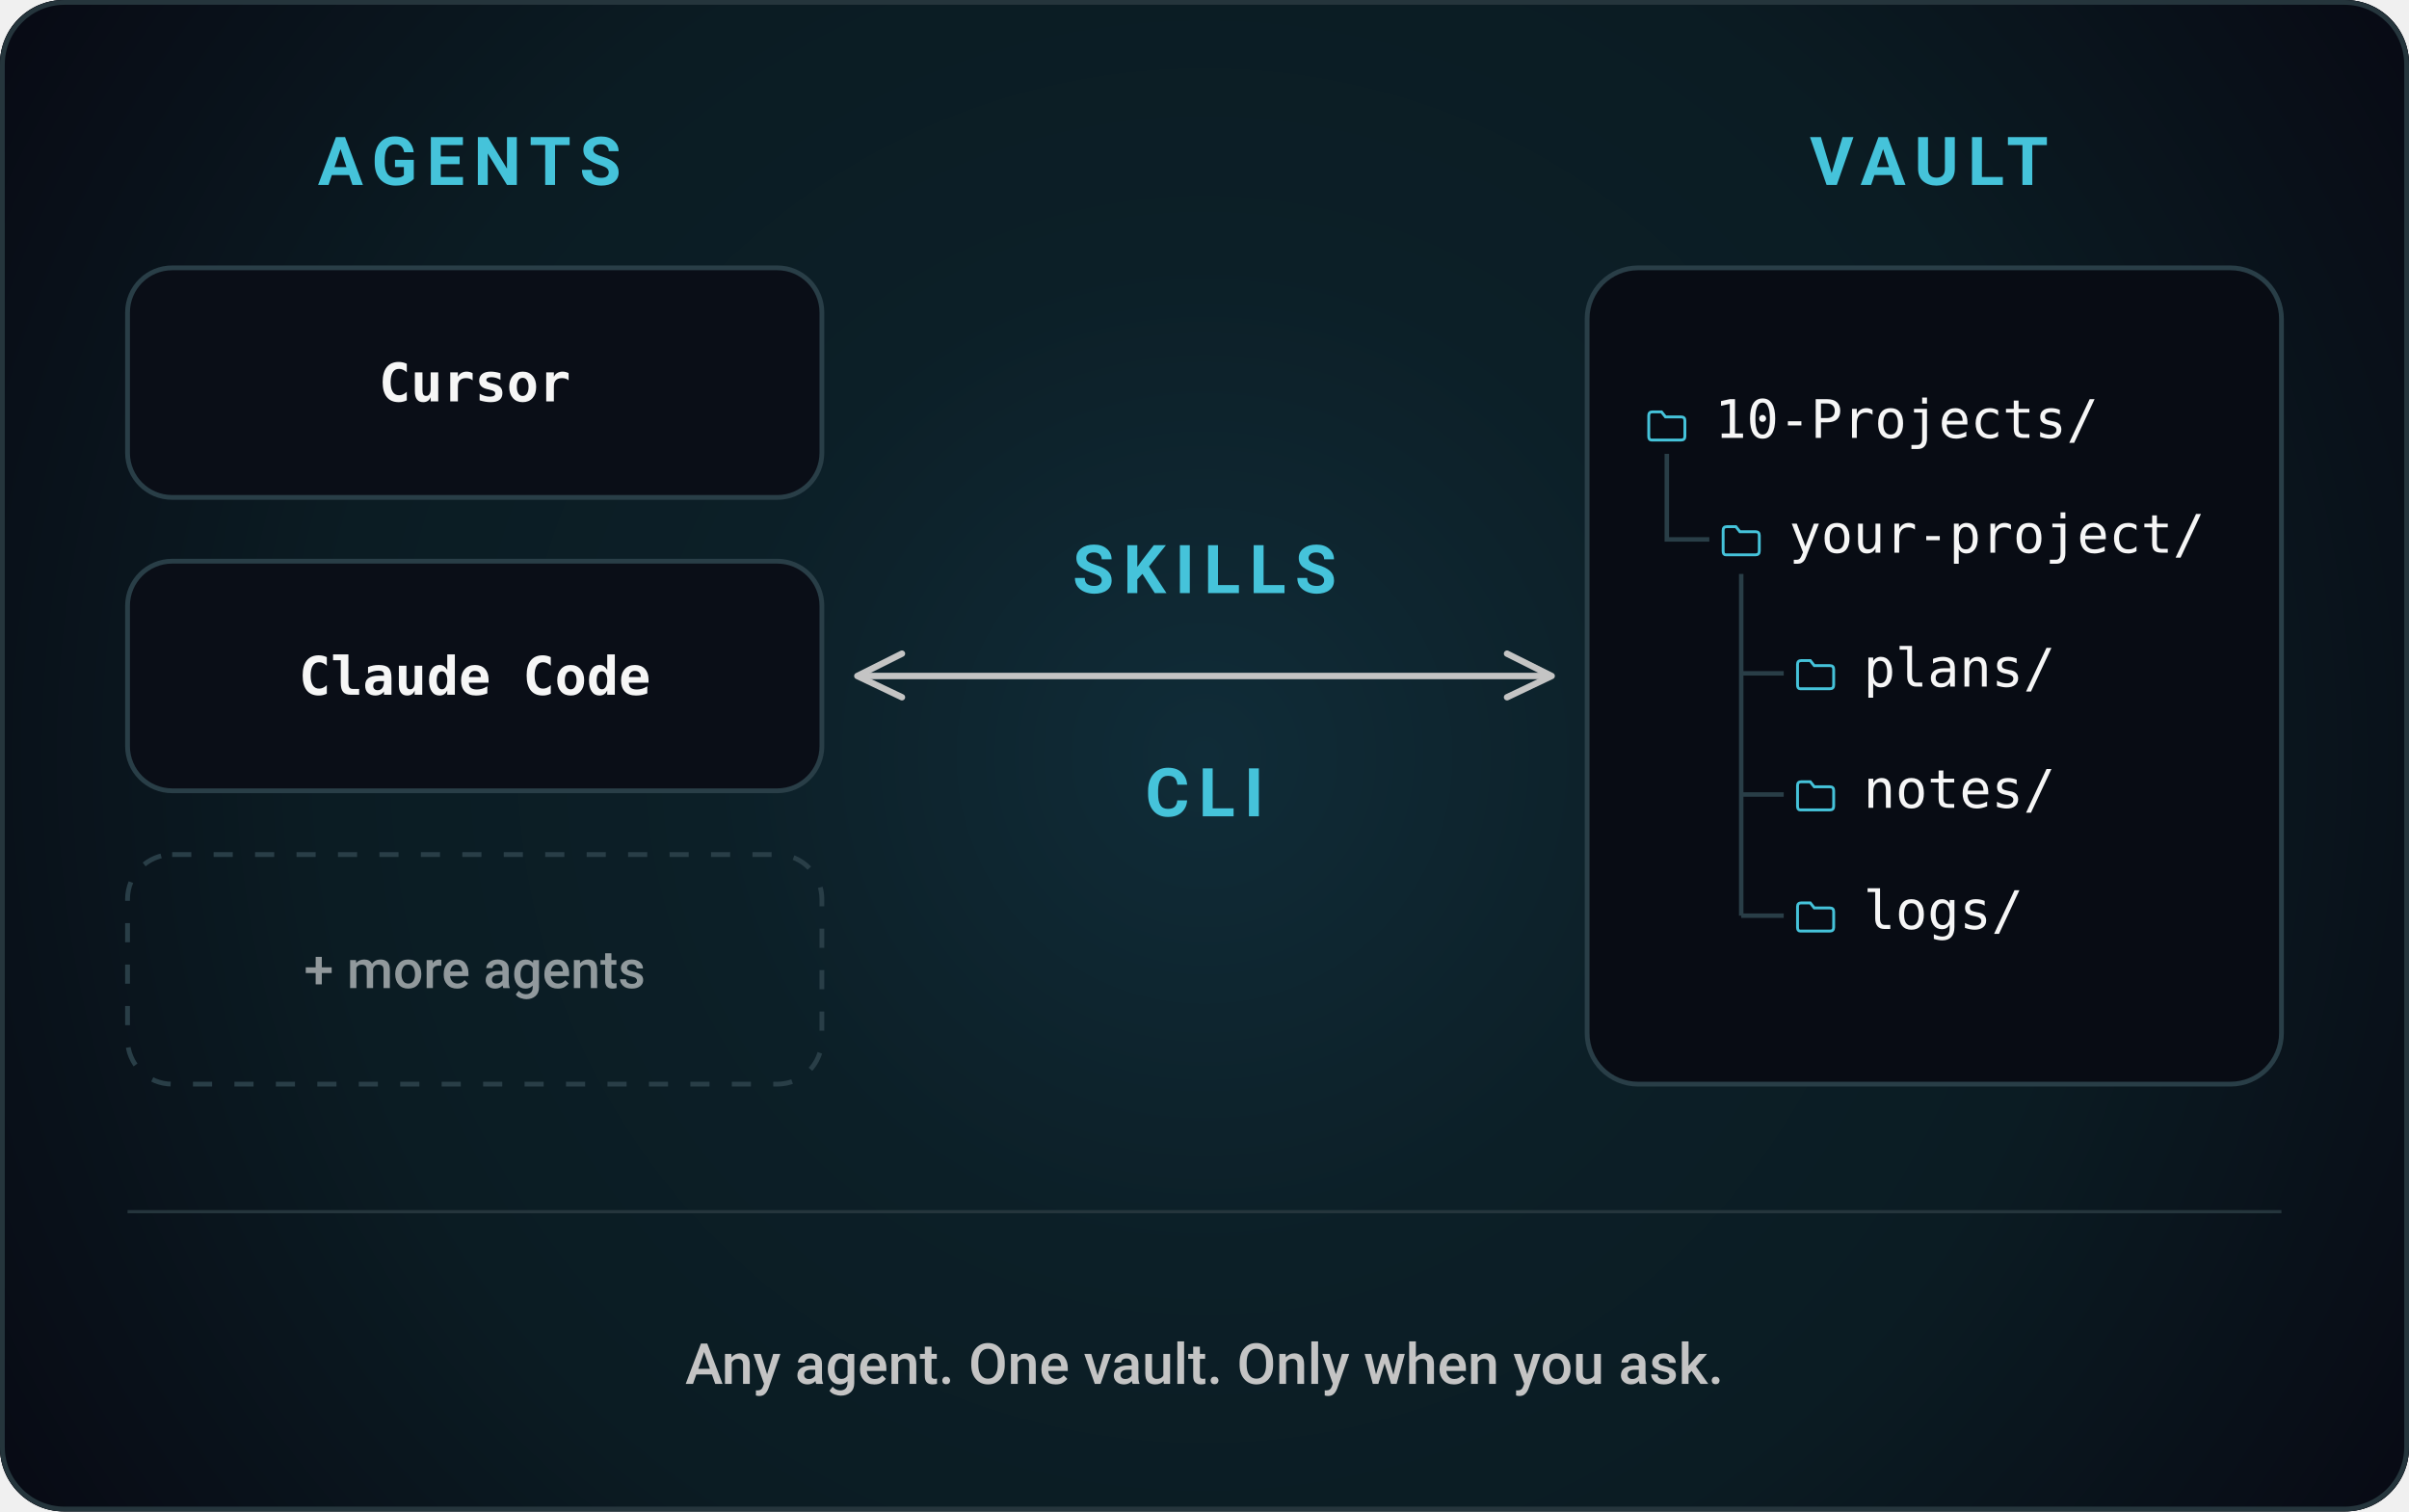
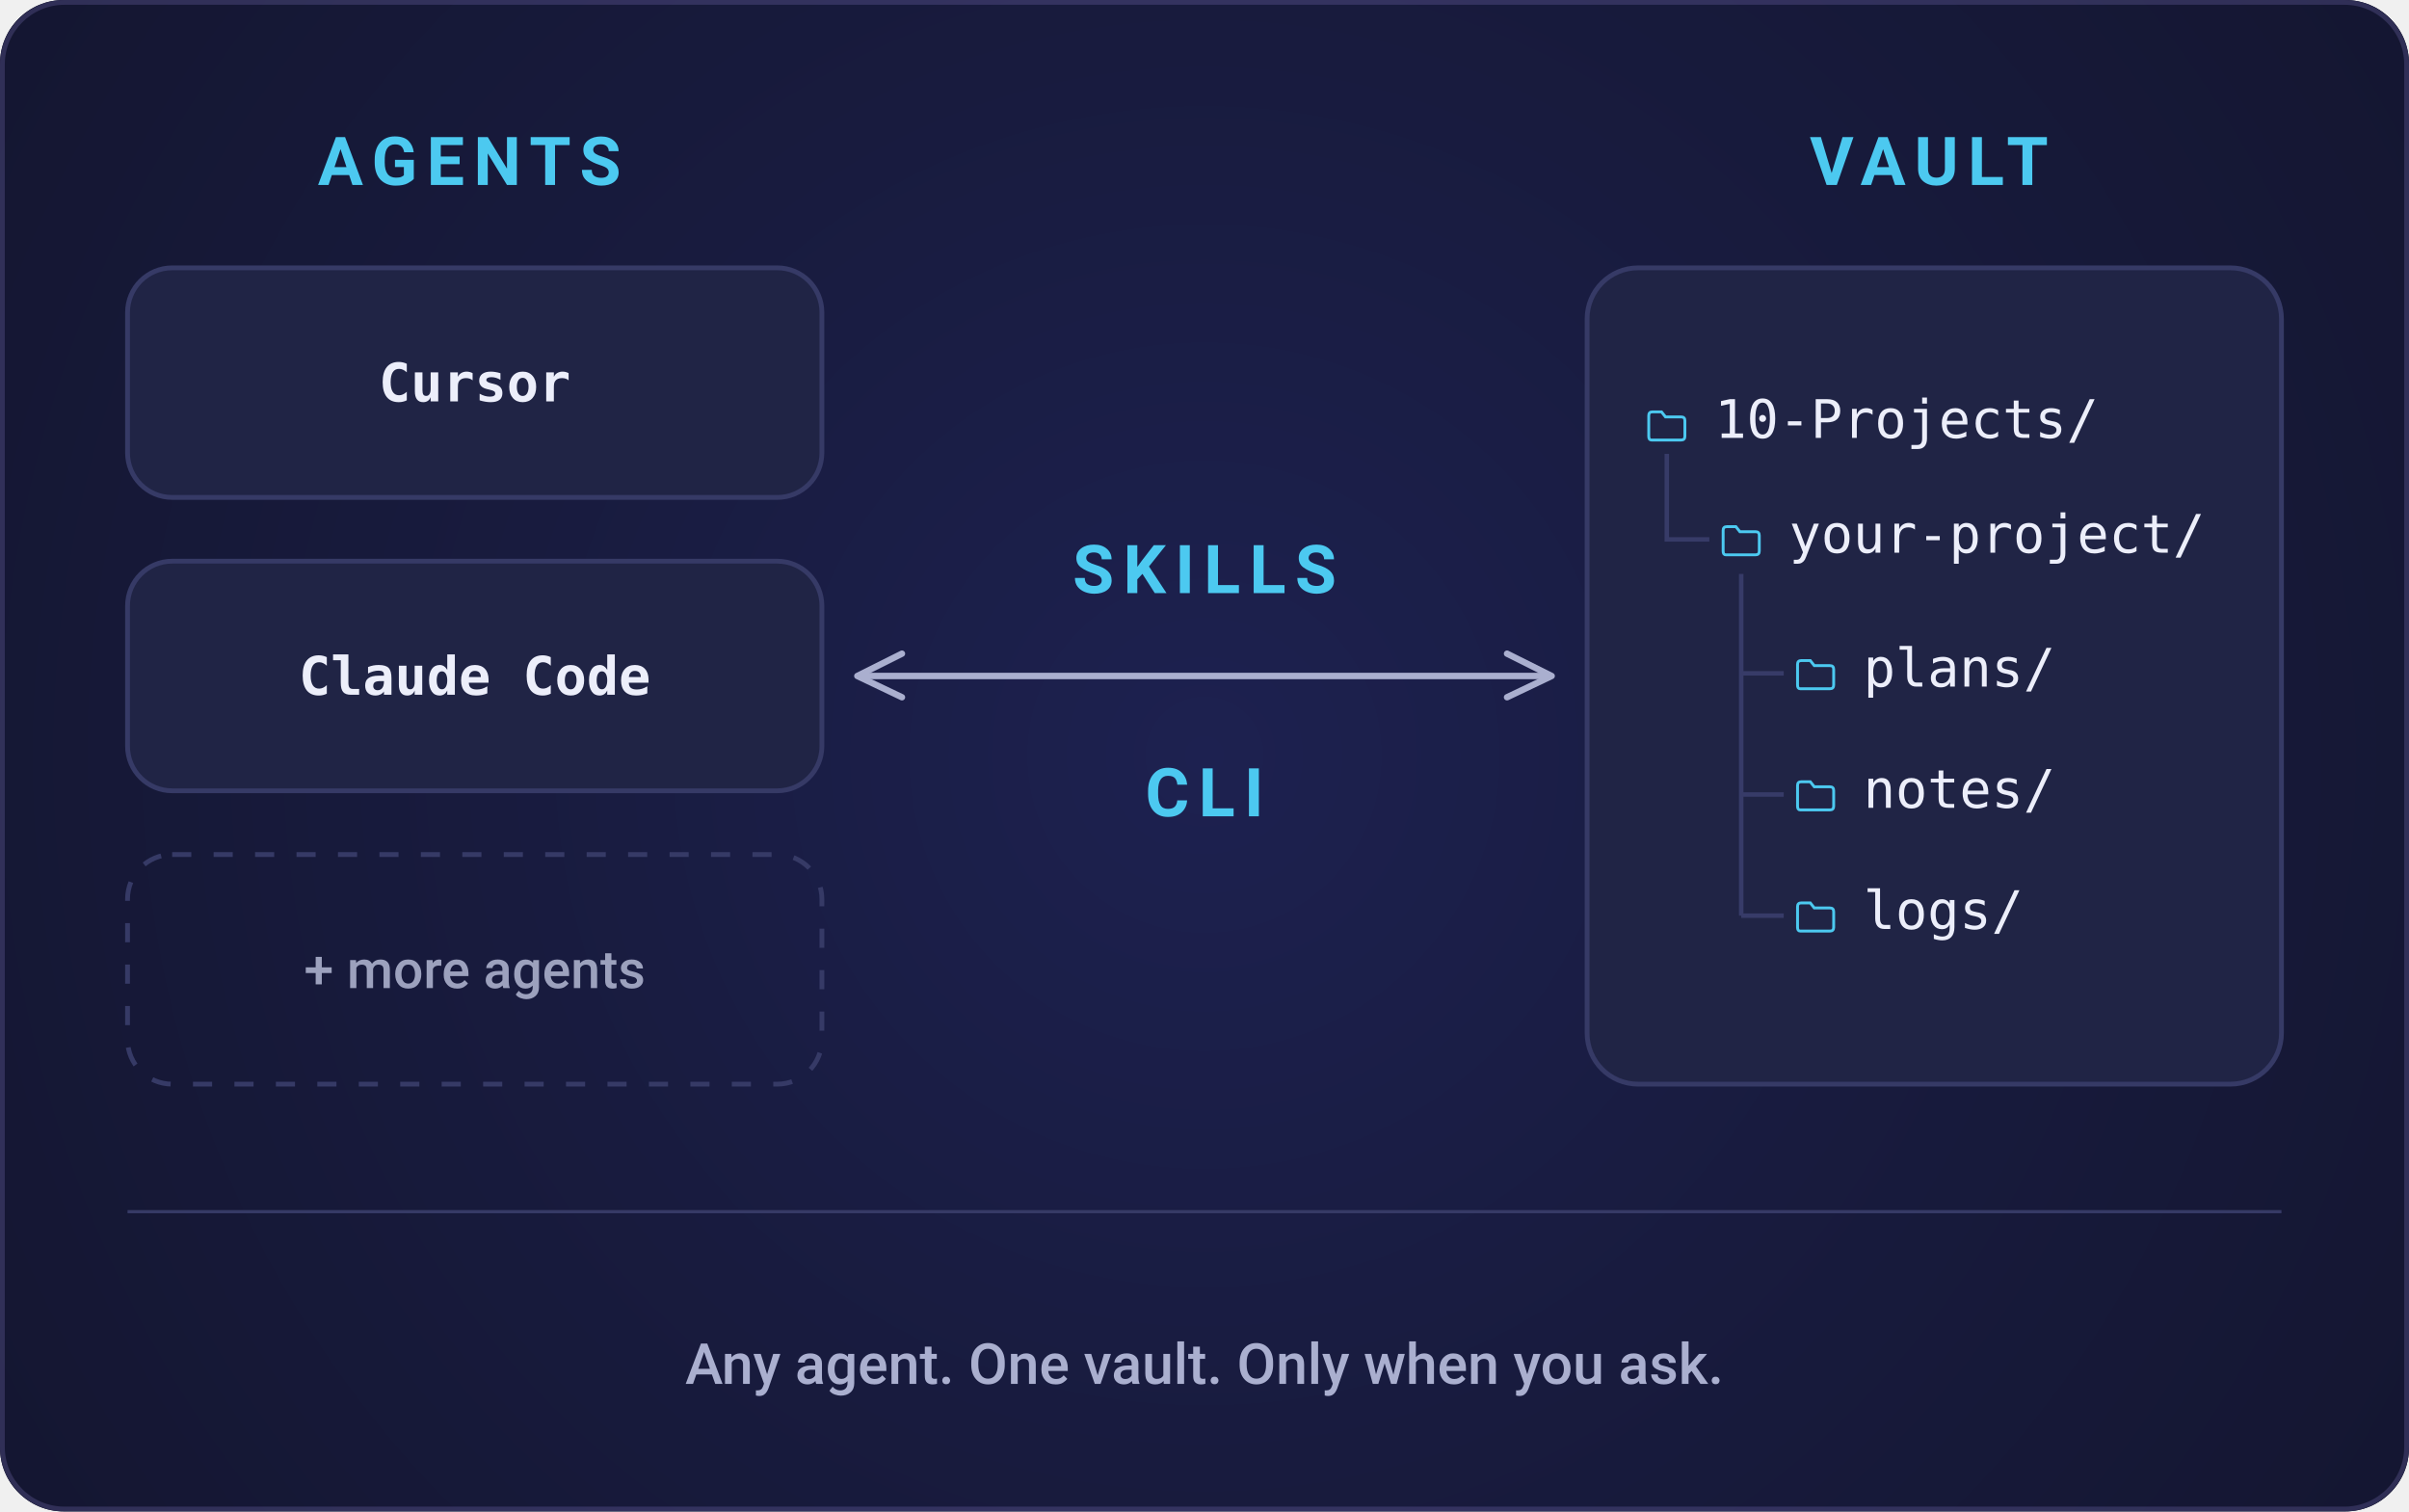
<svg xmlns="http://www.w3.org/2000/svg" width="680" height="426.6" viewBox="0 0 680 426.6" role="img" aria-labelledby="what-title what-desc" font-family="system-ui, -apple-system, 'Segoe UI', Roboto, Helvetica, Arial, sans-serif" text-rendering="geometricPrecision">
  <defs>
    <radialGradient id="glow" cx="340" cy="213.3" r="400" gradientUnits="userSpaceOnUse">
-       <stop offset="0" stop-color="#102C38" />
-       <stop offset="0.35" stop-color="#0C1F27" />
-       <stop offset="0.62" stop-color="#0B1C23" />
-       <stop offset="1" stop-color="#080A14" />
+       <stop offset="0" stop-color="#1D2150" />
+       <stop offset="0.5" stop-color="#181B3E" />
+       <stop offset="1" stop-color="#141631" />
    </radialGradient>
    <symbol id="folder" viewBox="0 0 16 13">
      <path class="folder" d="M1.2 2.6q0-1.4 1.4-1.4h3.4l1.5 1.9h5.9q1.4 0 1.4 1.4v5.9q0 1.4-1.4 1.4H2.2q-1 0-1-1.4z" />
    </symbol>
  </defs>
  <style>
-     .bg { fill: #080A14; }
+     .bg { fill: #141631; }
    .glow { fill: url(#glow); }
-     .frame { fill: none; stroke: #25353C; stroke-width: 1.35; }
-     .card { fill: #0A0E17; stroke: #293E47; stroke-width: 1.35; }
-     .card-dash { fill: none; stroke: #293E47; stroke-width: 1.35; stroke-dasharray: 5.4 6.3; }
-     .panel { fill: #080C14; stroke: #293E47; stroke-width: 1.35; }
+     .frame { fill: none; stroke: #B5A6FF; stroke-opacity: 0.18; stroke-width: 1.35; } /* the site's --lab-frame */
+     .card { fill: #202445; stroke: #363A66; stroke-width: 1.35; }
+     .card-dash { fill: none; stroke: #363A66; stroke-width: 1.35; stroke-dasharray: 5.4 6.3; }
+     .panel { fill: #202445; stroke: #363A66; stroke-width: 1.35; }
    .mono { font-family: ui-monospace, SFMono-Regular, Menlo, Consolas, monospace; }

-     .kicker { fill: #45C3DA; font-size: 19px; font-weight: 600; letter-spacing: 2.58px; }
-     .name { fill: #F6F6F6; font-size: 15px; font-weight: 600; }
-     .more { fill: #FFFFFF; fill-opacity: 0.55; font-size: 15px; font-weight: 500; }
-     .caption { fill: #C4C4C4; font-size: 16px; font-weight: 500; }
-     .file { fill: #F6F6F6; font-size: 15px; }
+     .kicker { fill: #4CC9F0; font-size: 19px; font-weight: 600; letter-spacing: 2.58px; }
+     .name { fill: #ECEEFA; font-size: 15px; font-weight: 600; }
+     .more { fill: #9CA1BD; font-size: 15px; font-weight: 500; }
+     .caption { fill: #AAAFCF; font-size: 16px; font-weight: 500; }
+     .file { fill: #ECEEFA; font-size: 15px; }

-     .arrow { fill: none; stroke: #C4C4C4; stroke-width: 1.8; stroke-linecap: round; stroke-linejoin: round; }
-     .tree { fill: none; stroke: #293E47; stroke-width: 1.26; }
-     .folder { fill: none; stroke: #45C3DA; stroke-width: 1.08; }
-     .rule { fill: none; stroke: #25353C; stroke-width: 0.9; }
+     .arrow { fill: none; stroke: #AAAFCF; stroke-width: 1.8; stroke-linecap: round; stroke-linejoin: round; }
+     .tree { fill: none; stroke: #373B68; stroke-width: 1.26; }
+     .folder { fill: none; stroke: #4CC9F0; stroke-width: 1.08; }
+     .rule { fill: none; stroke: #363A66; stroke-width: 0.9; }
  </style>
  <rect class="bg" width="680" height="426.6" rx="18" />
  <rect class="glow" width="680" height="426.6" rx="18" />
  <rect class="frame" x="0.675" y="0.675" width="678.65" height="425.25" rx="17.55" />
  <text class="kicker" x="132.5" y="52.2" text-anchor="middle">AGENTS</text>
  <rect class="card" x="36" y="75.6" width="196" height="64.8" rx="12.6" />
  <text class="name mono" x="134" y="113.3" text-anchor="middle">Cursor</text>
  <rect class="card" x="36" y="158.4" width="196" height="64.8" rx="12.6" />
  <text class="name mono" x="134" y="196.1" text-anchor="middle">Claude Code</text>
  <rect class="card-dash" x="36" y="241.2" width="196" height="64.8" rx="12.6" />
  <text class="more" x="134" y="278.9" text-anchor="middle">+ more agents</text>
  <text class="kicker" x="340" y="167.4" text-anchor="middle">SKILLS</text>
  <path class="arrow" d="M244 190.8H436" />
  <path class="arrow" d="M254.6 184.5L242 190.8L254.6 196.8" />
  <path class="arrow" d="M425.4 184.5L438 190.8L425.4 196.8" />
  <text class="kicker" x="340" y="230.4" text-anchor="middle">CLI</text>
  <text class="kicker" x="544.5" y="52.2" text-anchor="middle">VAULT</text>
  <rect class="panel" x="448" y="75.6" width="196" height="230.4" rx="14.4" />
  <use href="#folder" x="464.5" y="115.35" width="12" height="9.75" />
  <text class="file mono" x="484" y="123.6">10-Projects/</text>
  <path class="tree" d="M470.5 128.1V152.25h12" />
  <use href="#folder" x="485.5" y="147.75" width="12" height="9.75" />
  <text class="file mono" x="505" y="156">your-project/</text>
  <path class="tree" d="M491.5 162V258.45" />
  <path class="tree" d="M491.5 190.05h12M491.5 224.25h12M491.5 258.45h12" />
  <use href="#folder" x="506.5" y="185.55" width="12" height="9.75" />
  <text class="file mono" x="526" y="193.8">plans/</text>
  <use href="#folder" x="506.5" y="219.75" width="12" height="9.75" />
  <text class="file mono" x="526" y="228">notes/</text>
  <use href="#folder" x="506.5" y="253.95" width="12" height="9.75" />
  <text class="file mono" x="526" y="262.2">logs/</text>
  <path class="rule" d="M36 342h608" />
  <text class="caption" x="340" y="390.6" text-anchor="middle">Any agent. One vault. Only when you ask.</text>
</svg>
